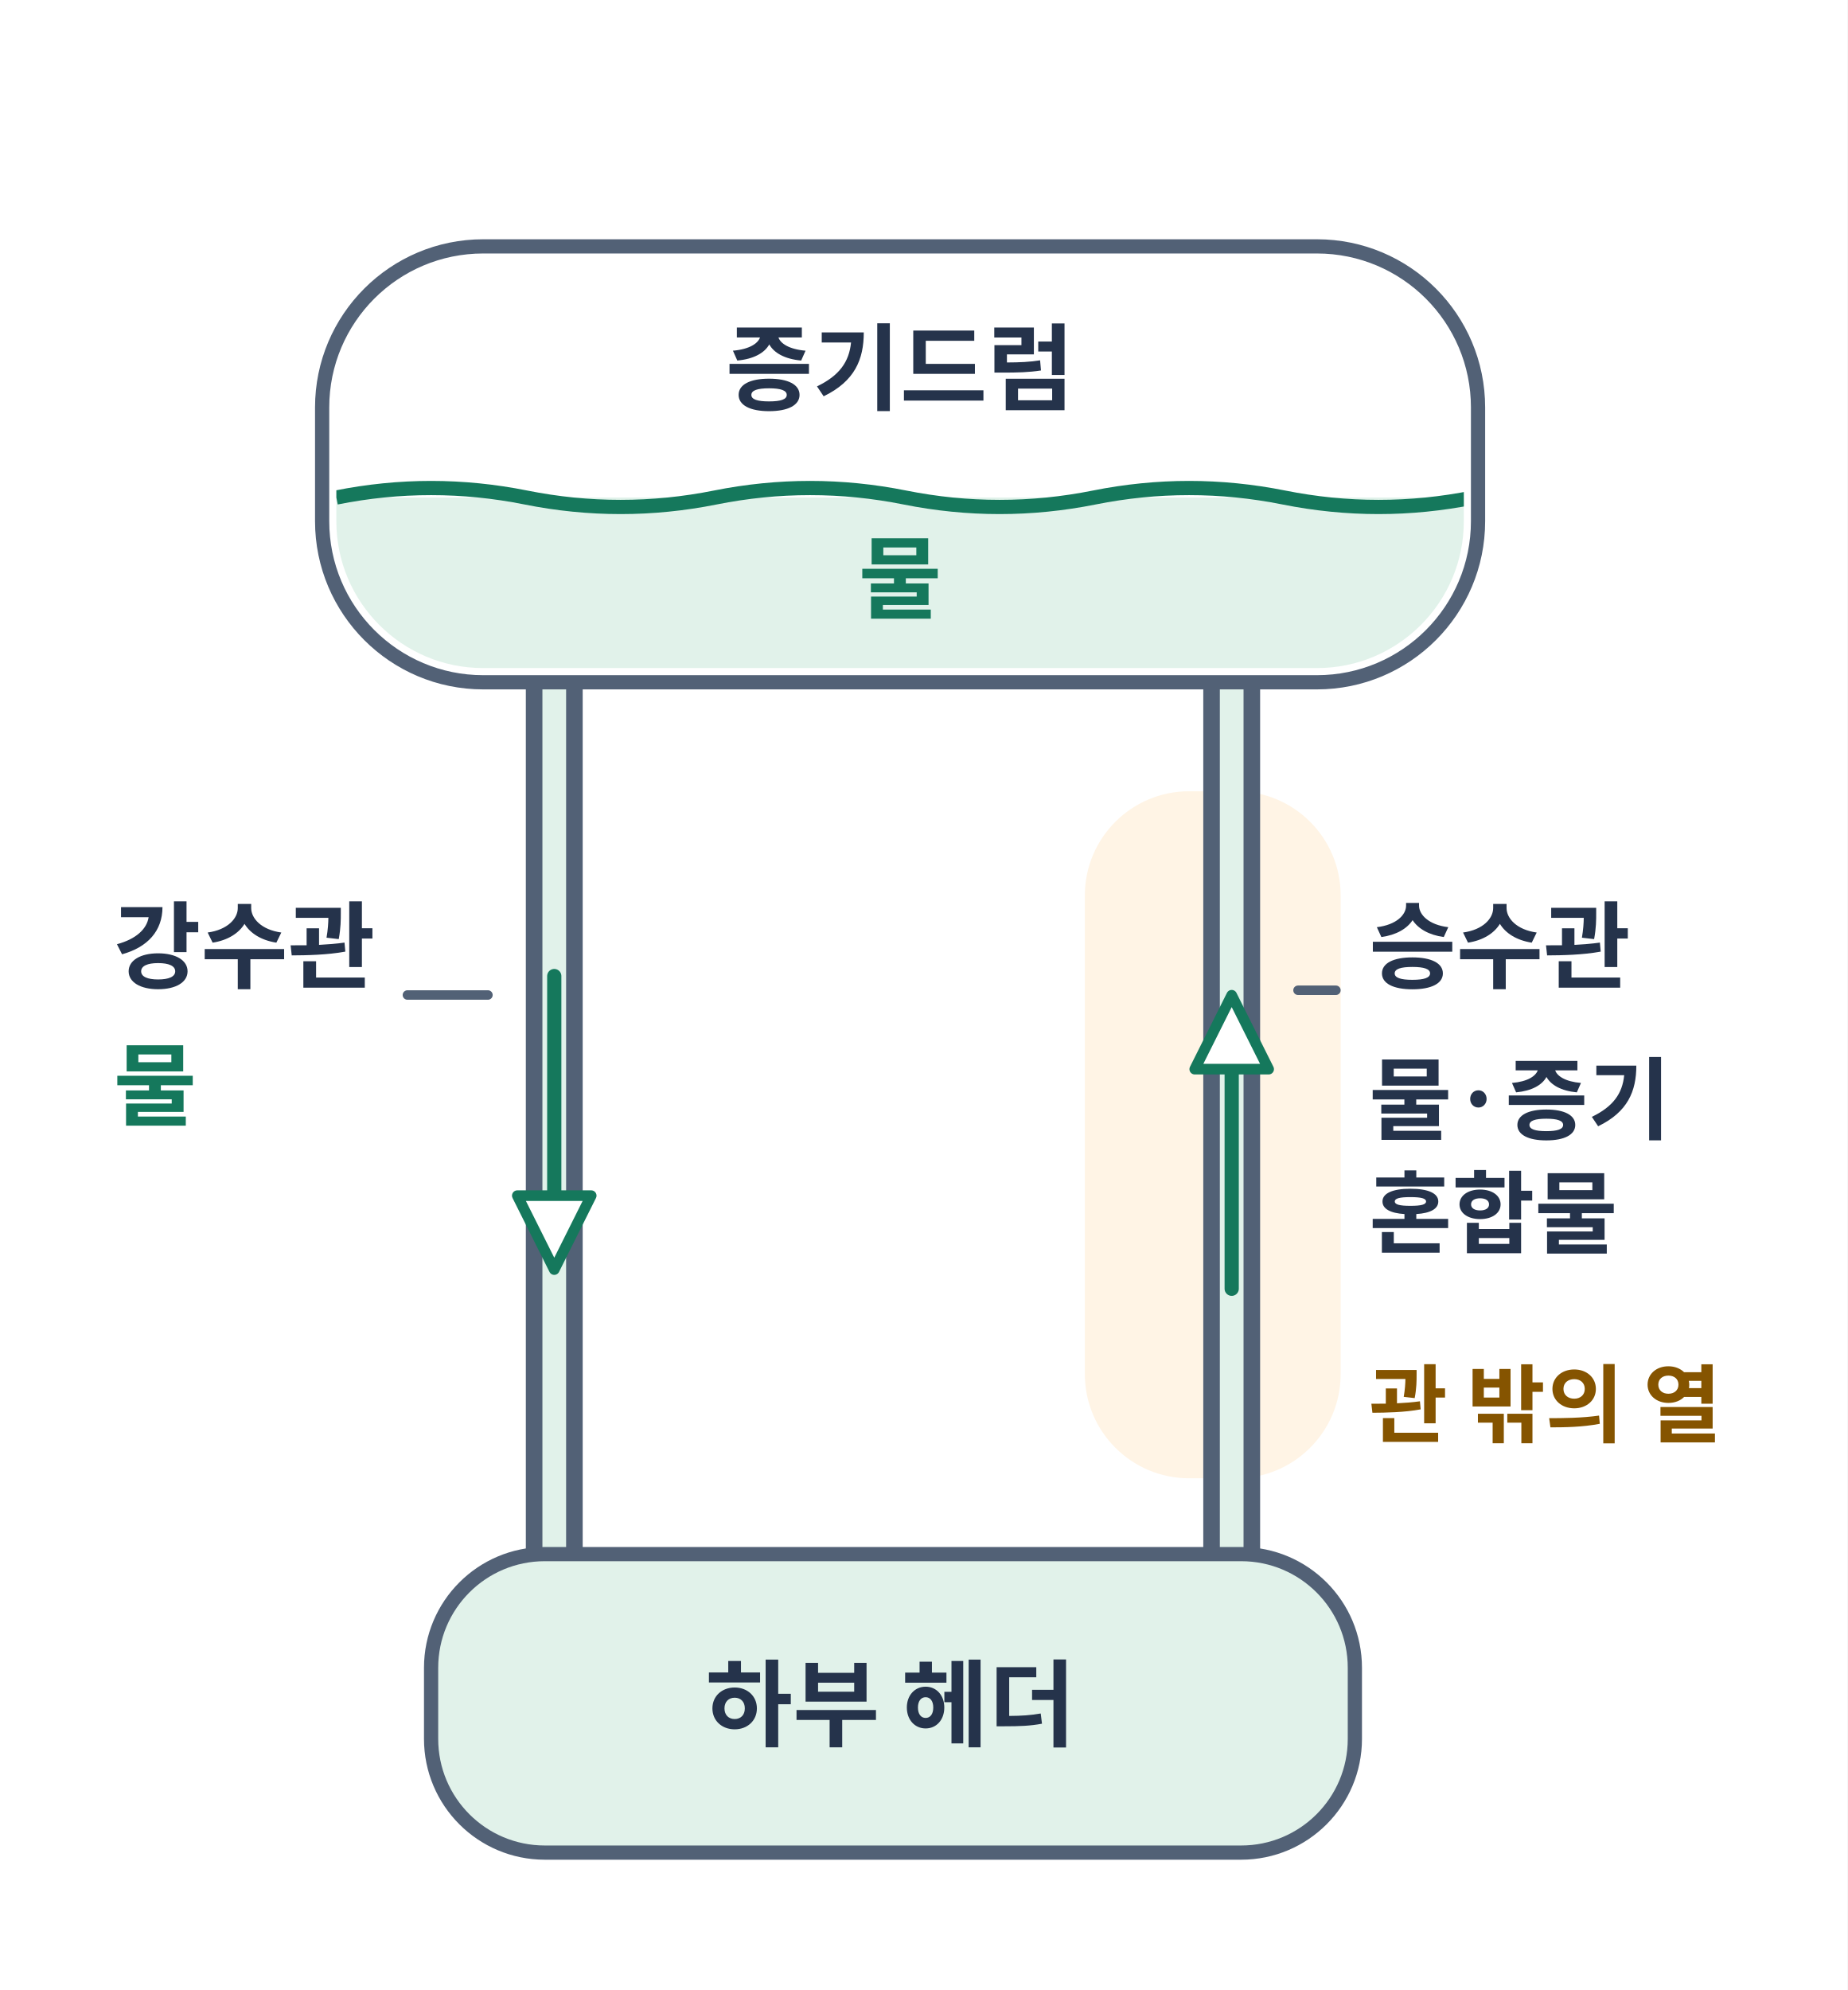
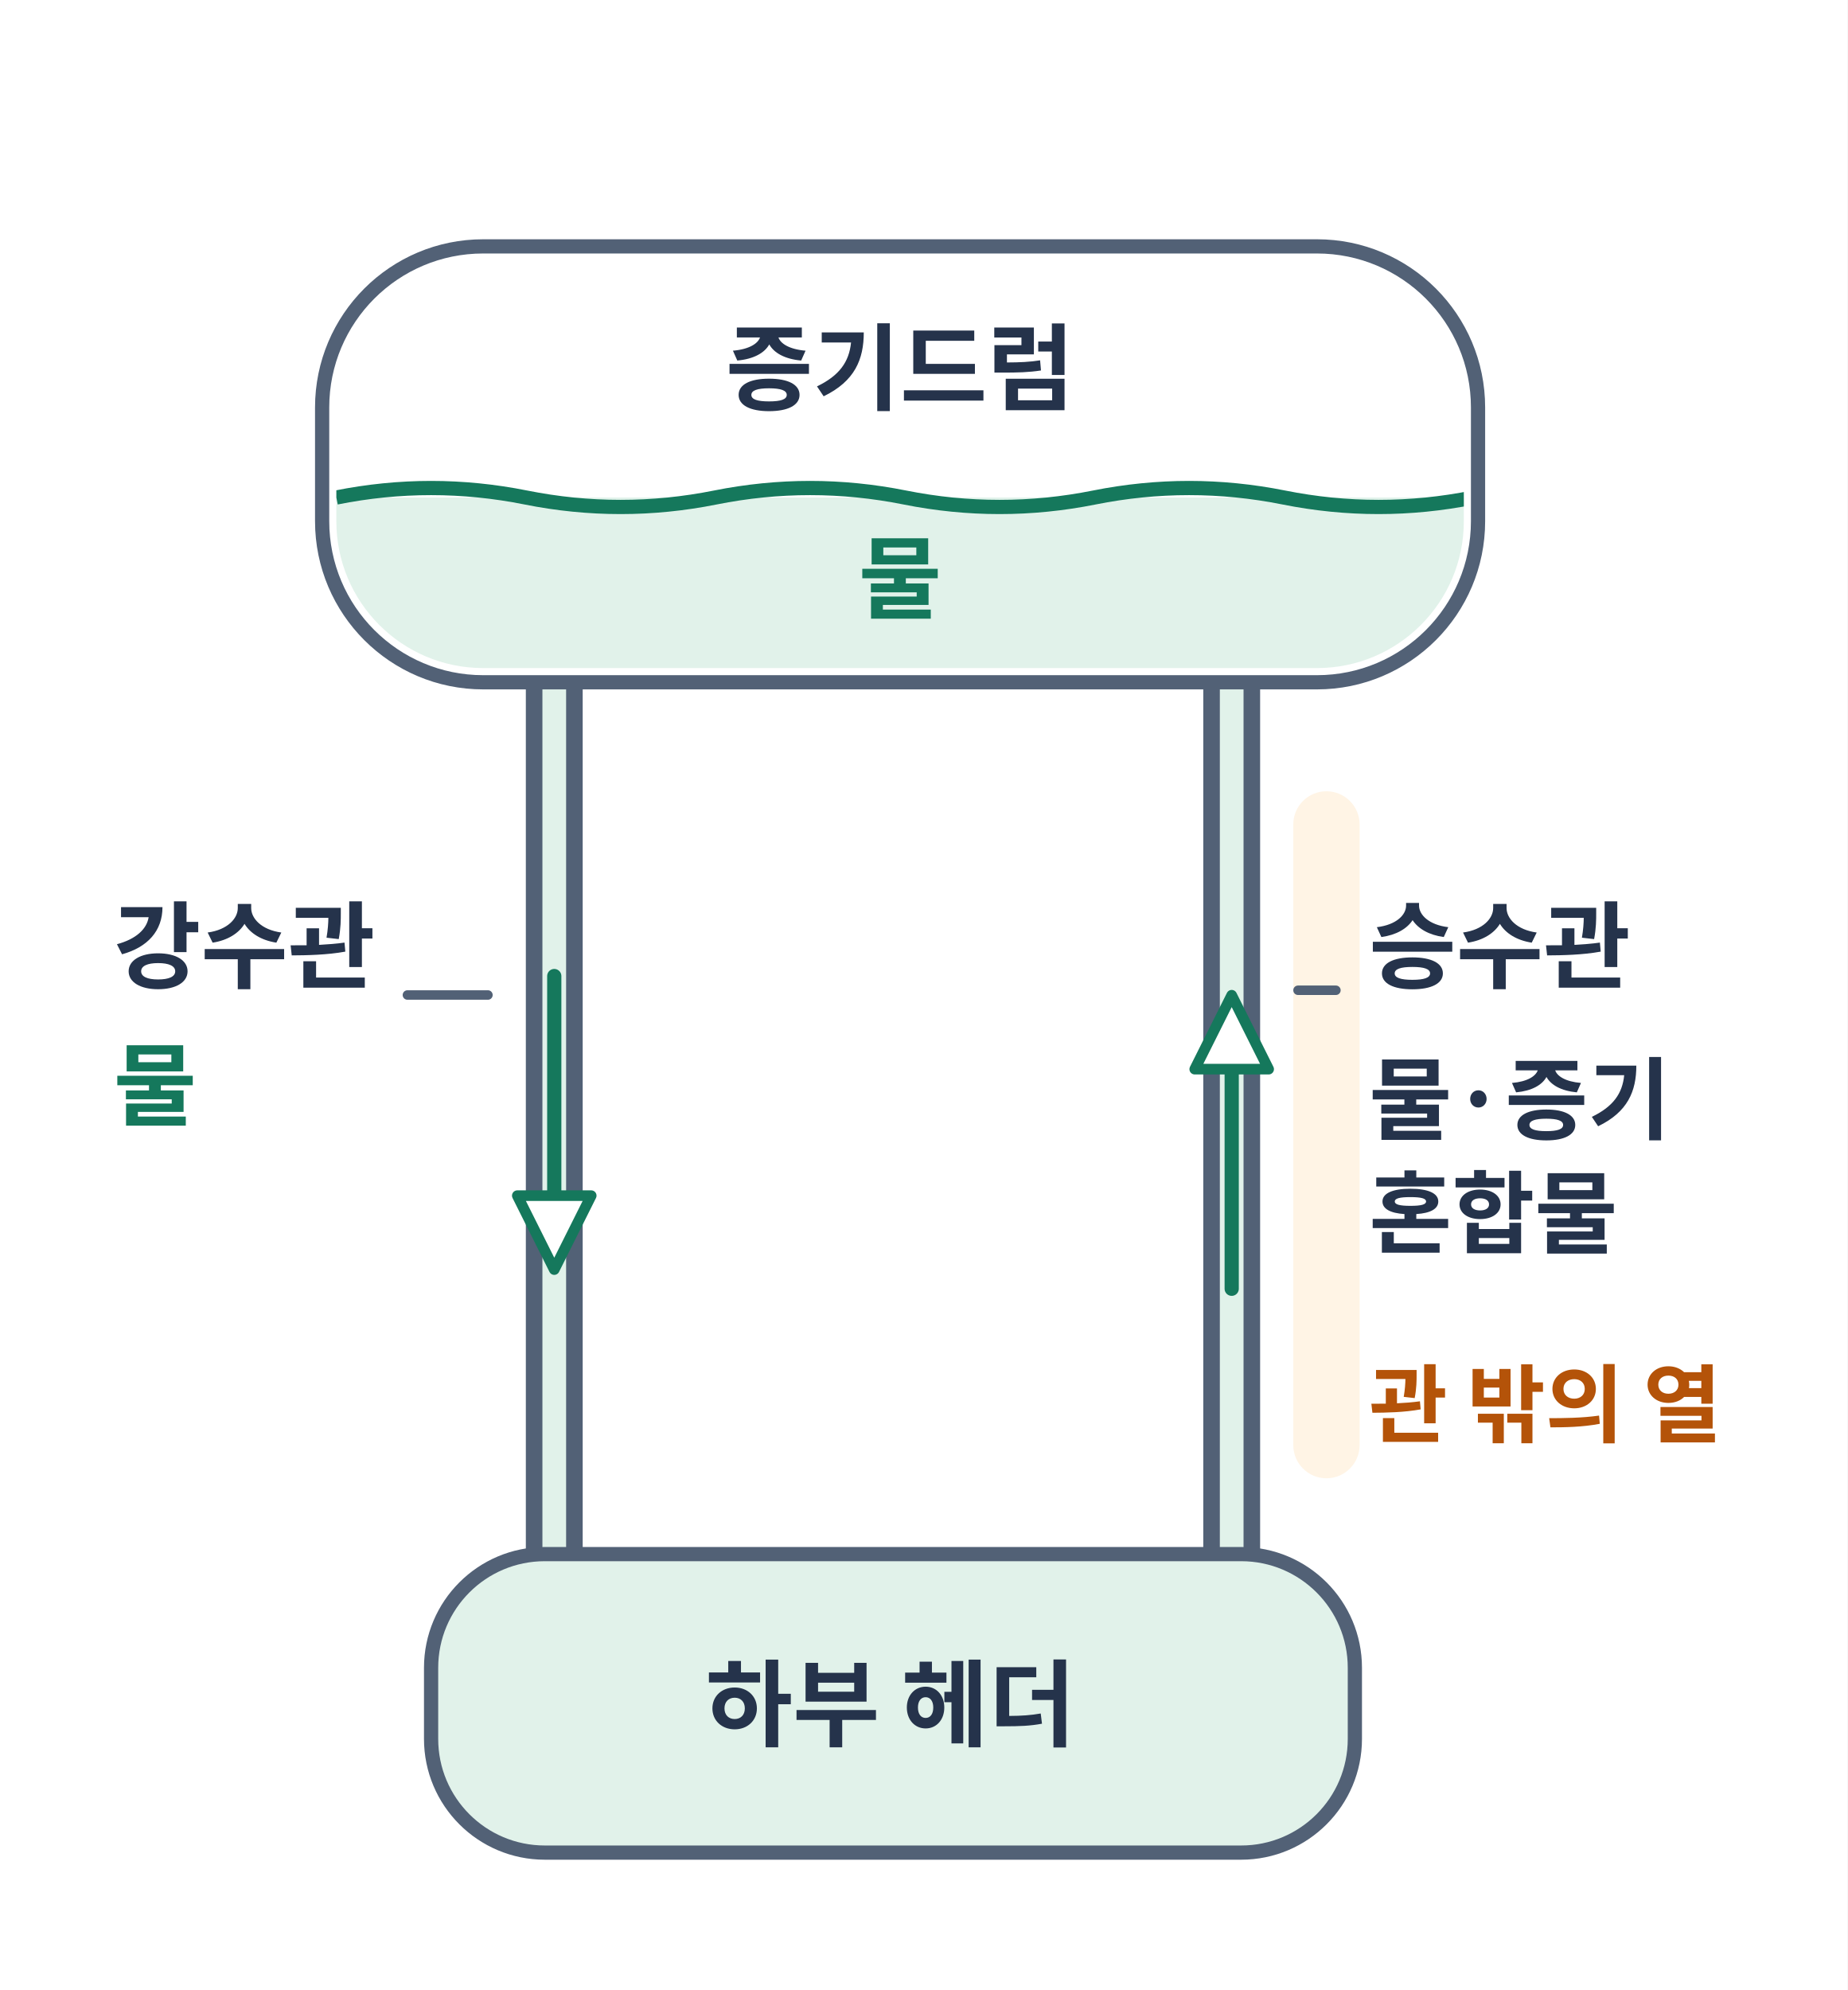
<svg xmlns="http://www.w3.org/2000/svg" width="390" height="420" viewBox="0 0 390 420" role="img" aria-labelledby="title description">
  <defs>
    <clipPath id="drum-interior">
      <rect x="71" y="55" width="238" height="86" rx="31" />
    </clipPath>
    <marker id="water-arrow" viewBox="0 0 10 10" refX="8" refY="5" markerWidth="6.5" markerHeight="6.5" orient="auto">
      <path d="M1 1 L9 5 L1 9 Z" fill="#FFFFFF" stroke="#15785C" stroke-width="1.15" stroke-linejoin="round" />
    </marker>
    <style>
      text{font-family:'Noto Sans CJK KR','Noto Sans KR','Apple SD Gothic Neo','Malgun Gothic',sans-serif;fill:#25334B}
      .part{font-size:20px;font-weight:700}
      .medium{font-size:19px;font-weight:600}
      .water-text{fill:#15785C}
-       .heat-text{fill:#855400;font-size:18px;font-weight:700}
+       .heat-text{fill:#B45309;font-size:18px;font-weight:700}
      .pipe{fill:none;stroke:#526176;stroke-width:12;stroke-linecap:round;stroke-linejoin:round}
      .pipe-water{fill:none;stroke:#E1F2EA;stroke-width:5;stroke-linecap:round;stroke-linejoin:round}
      .flow{fill:none;stroke:#15785C;stroke-width:3;stroke-linecap:round}
      .callout{fill:none;stroke:#526176;stroke-width:2;stroke-linecap:round}
    </style>
  </defs>
  <rect width="390" height="420" fill="#FFFFFF" />
-   <rect x="229" y="167" width="54" height="145" rx="22" fill="#FFF4E5" />
+   <rect x="273" y="167" width="14" height="145" rx="7" fill="#FFF4E5" />
  <path d="M117 137 V335 M260 137 V335" class="pipe" />
  <path d="M117 137 V335 M260 137 V335" class="pipe-water" />
  <rect x="68" y="52" width="244" height="92" rx="34" fill="#FFFFFF" stroke="#526176" stroke-width="3" />
  <g clip-path="url(#drum-interior)">
    <rect x="71" y="105" width="238" height="40" fill="#E1F2EA" />
    <path d="M71 105 Q91 101 111 105 T151 105 T191 105 T231 105 T271 105 T311 105" fill="none" stroke="#15785C" stroke-width="3" />
  </g>
  <text x="190" y="85" text-anchor="middle" class="part">증기드럼</text>
  <text x="190" y="129" text-anchor="middle" class="medium water-text">물</text>
  <rect x="91" y="328" width="195" height="63" rx="24" fill="#E1F2EA" stroke="#526176" stroke-width="3" />
  <text x="188" y="367" text-anchor="middle" class="part">하부 헤더</text>
  <path d="M117 206 V266" class="flow" marker-end="url(#water-arrow)" />
  <path d="M260 272 V212" class="flow" marker-end="url(#water-arrow)" />
  <text x="24" y="207" class="part">강수관</text>
  <text x="24" y="236" class="medium water-text">물</text>
  <path d="M86 210 H103" class="callout" />
  <path d="M274 209 H282" class="callout" />
  <text x="289" y="207" class="part">승수관</text>
  <text x="289" y="239" class="medium">물·증기</text>
  <text x="289" y="263" class="medium">혼합물</text>
  <text x="289" y="303" class="heat-text">관 밖의 열</text>
</svg>
